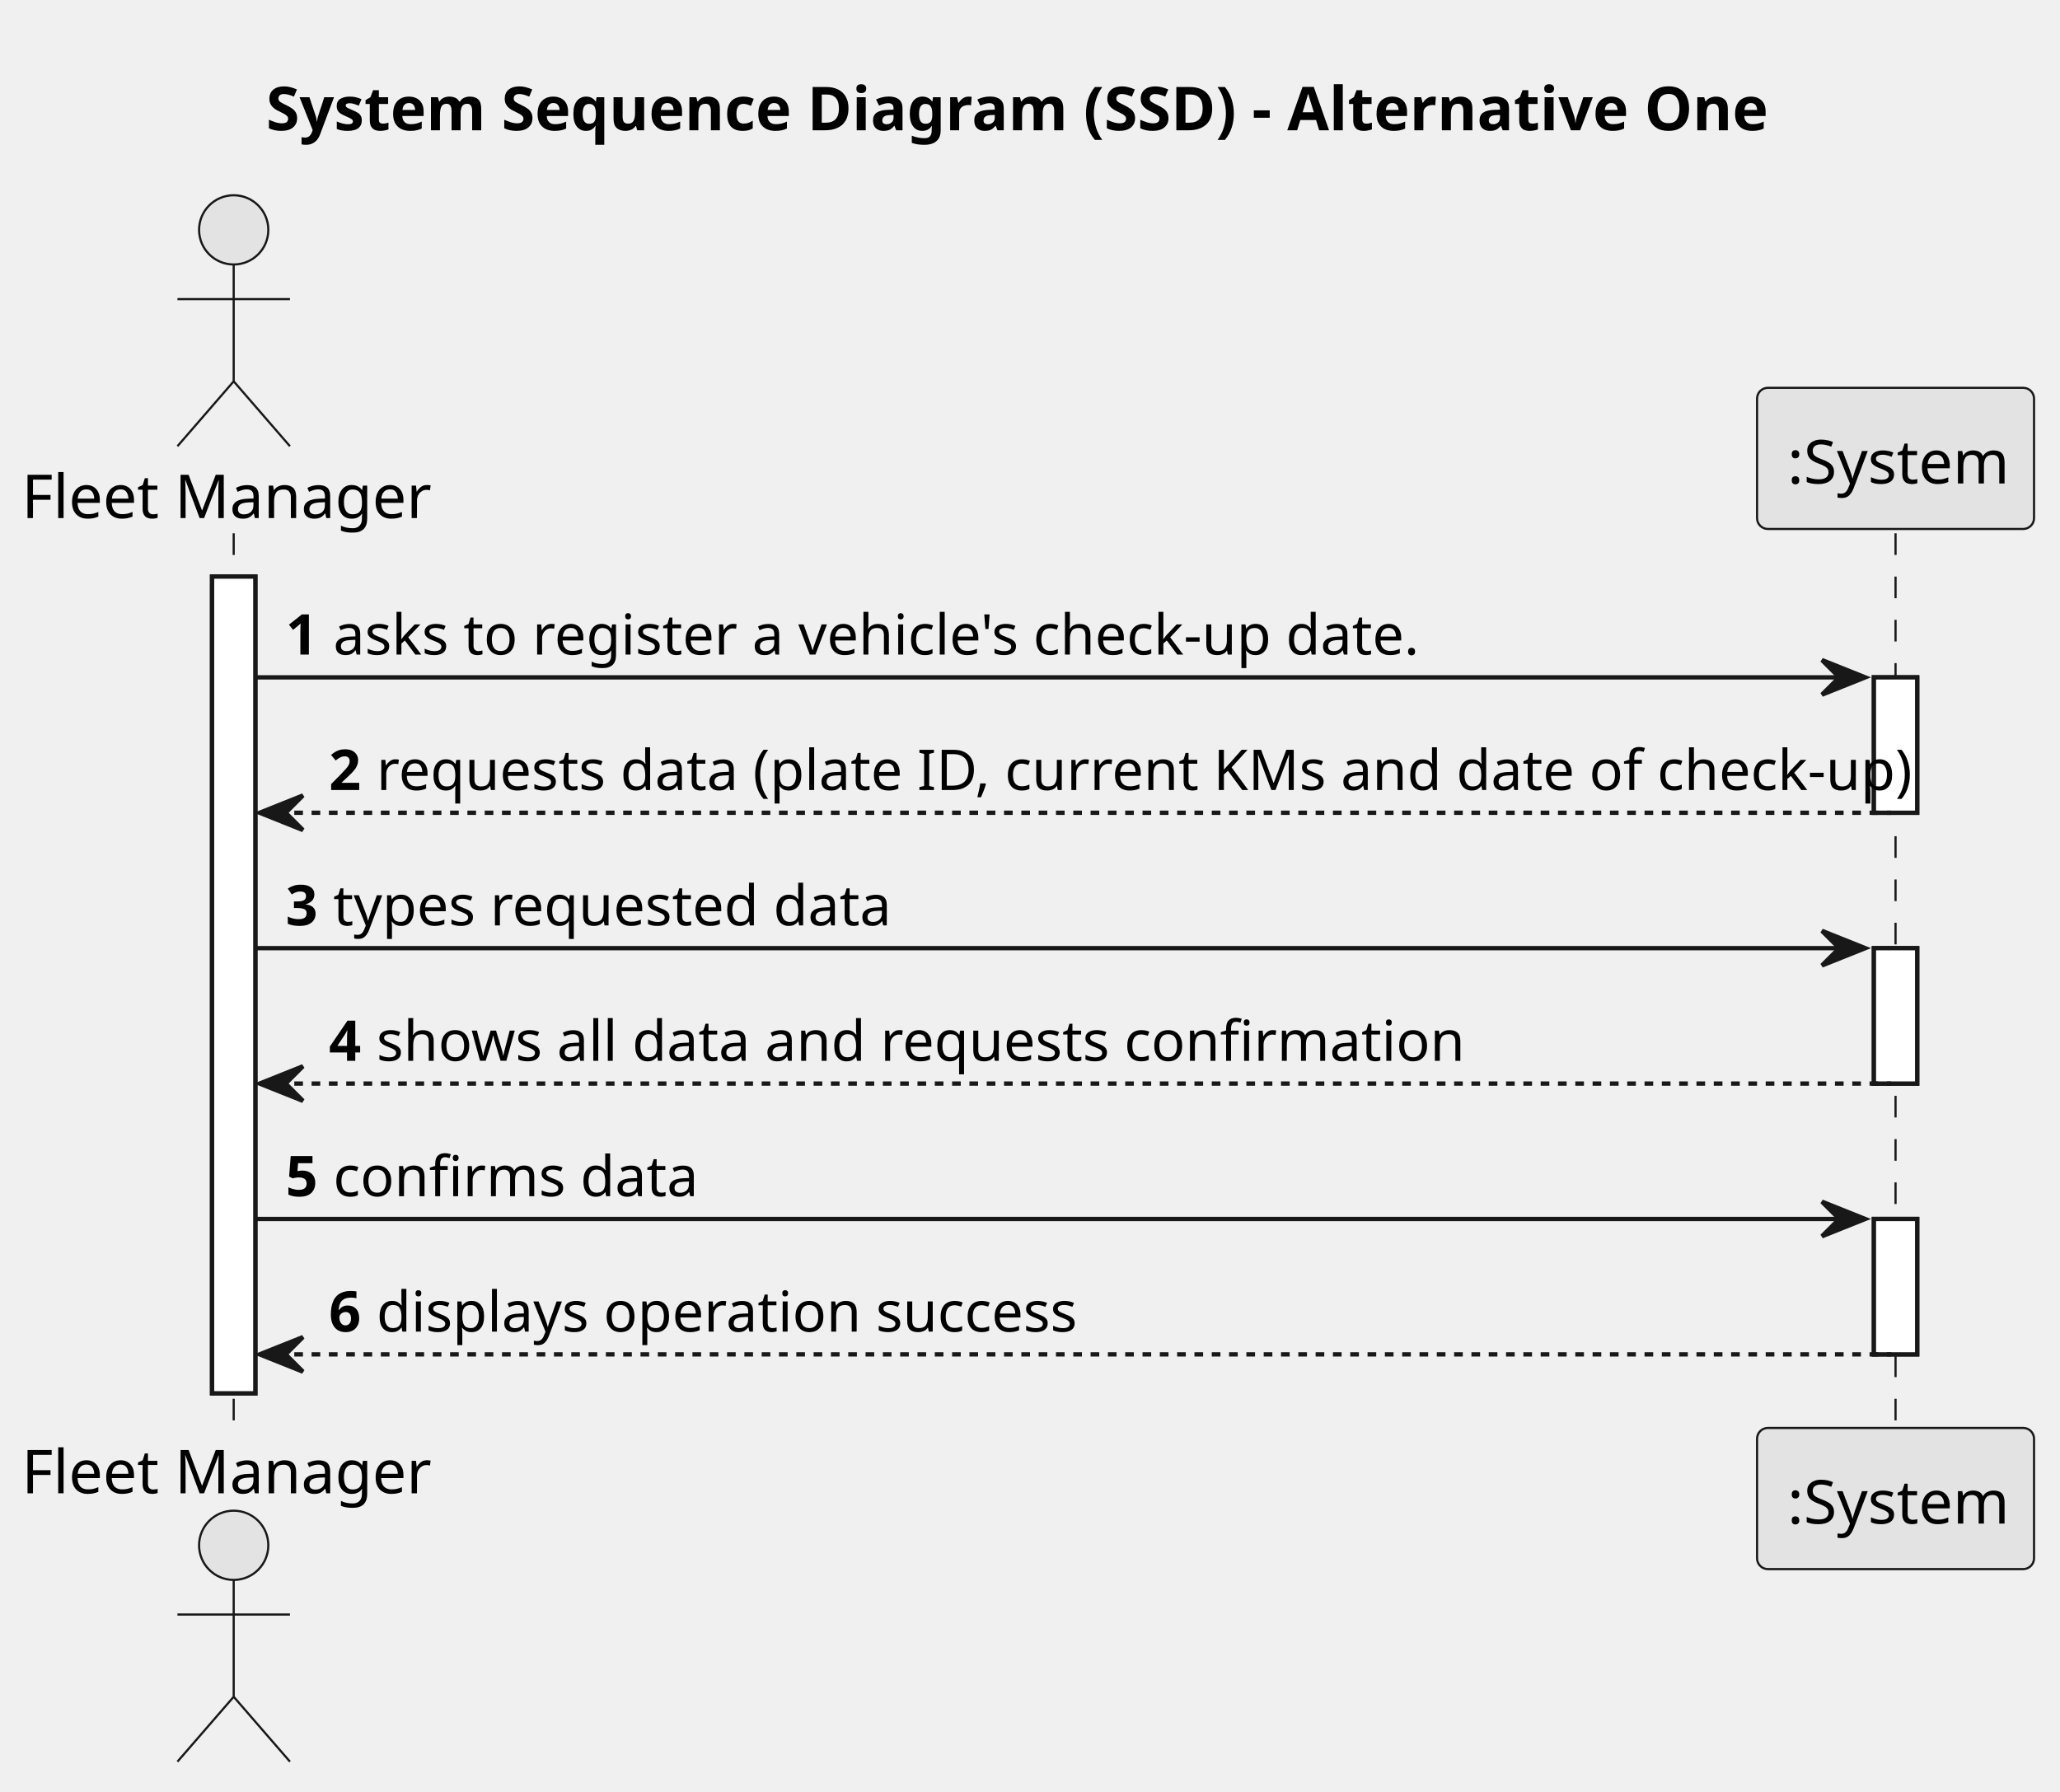
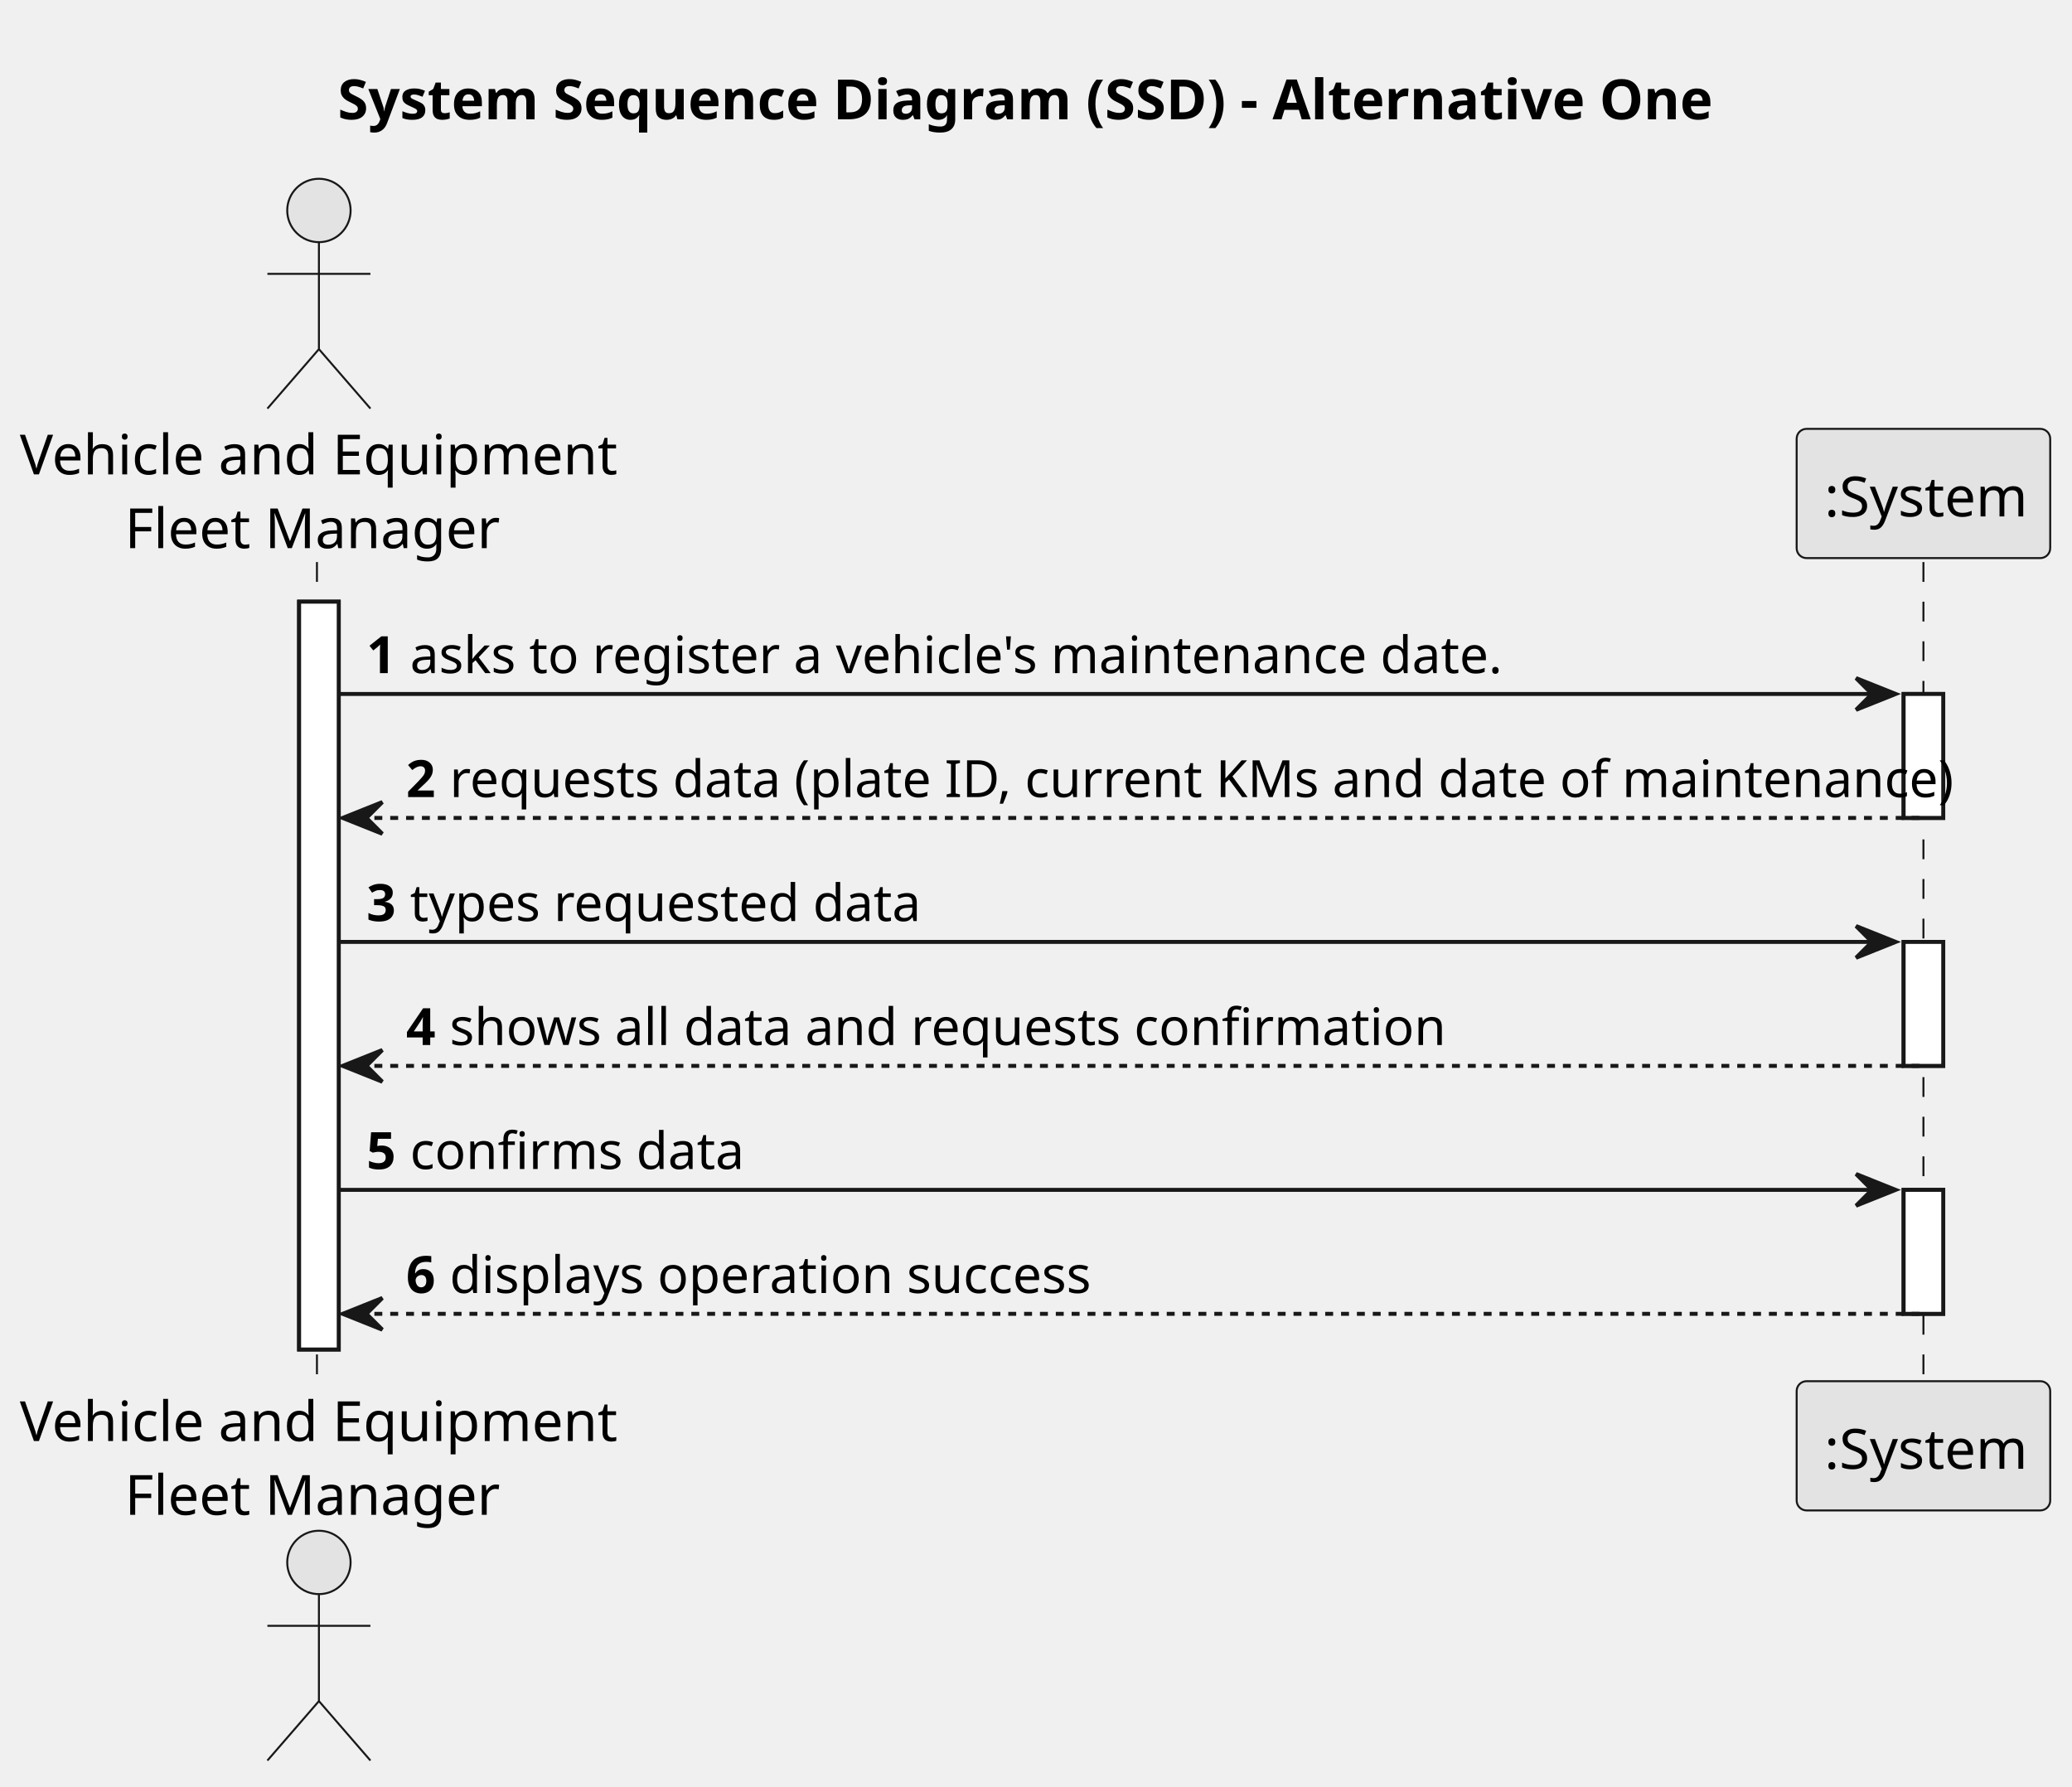
- <svg xmlns="http://www.w3.org/2000/svg" contentStyleType="text/css" height="414px" preserveAspectRatio="none" style="width:476px;height:414px;background:#FFFFFF;" version="1.1" viewBox="0 0 476 414" width="476px" zoomAndPan="magnify">
+ <svg xmlns="http://www.w3.org/2000/svg" contentStyleType="text/css" height="451px" preserveAspectRatio="none" style="width:523px;height:451px;background:#FFFFFF;" version="1.1" viewBox="0 0 523 451" width="523px" zoomAndPan="magnify">
  <defs />
  <g>
-     <text fill="#000000" font-family="sans-serif" font-size="14" font-weight="bold" lengthAdjust="spacing" textLength="351" x="61.5" y="30.107">System Sequence Diagram (SSD) - Alternative One</text>
-     <rect fill="#FFFFFF" height="188.746" style="stroke:#181818;stroke-width:1.0;" width="10" x="49" y="133.242" />
-     <rect fill="#FFFFFF" height="31.291" style="stroke:#181818;stroke-width:1.0;" width="10" x="433" y="156.533" />
-     <rect fill="#FFFFFF" height="31.291" style="stroke:#181818;stroke-width:1.0;" width="10" x="433" y="219.115" />
-     <rect fill="#FFFFFF" height="31.291" style="stroke:#181818;stroke-width:1.0;" width="10" x="433" y="281.697" />
-     <line style="stroke:#181818;stroke-width:0.5;stroke-dasharray:5.0,5.0;" x1="54" x2="54" y1="123.242" y2="330.988" />
-     <line style="stroke:#181818;stroke-width:0.5;stroke-dasharray:5.0,5.0;" x1="438" x2="438" y1="123.242" y2="330.988" />
-     <text fill="#000000" font-family="sans-serif" font-size="14" lengthAdjust="spacing" textLength="92" x="5" y="119.728">Fleet Manager</text>
-     <ellipse cx="54" cy="53.121" fill="#E3E3E3" rx="8" ry="8" style="stroke:#181818;stroke-width:0.5;" />
-     <path d="M54,61.121 L54,88.121 M41,69.121 L67,69.121 M54,88.121 L41,103.121 M54,88.121 L67,103.121 " fill="none" style="stroke:#181818;stroke-width:0.5;" />
-     <text fill="#000000" font-family="sans-serif" font-size="14" lengthAdjust="spacing" textLength="92" x="5" y="345.096">Fleet Manager</text>
-     <ellipse cx="54" cy="357.109" fill="#E3E3E3" rx="8" ry="8" style="stroke:#181818;stroke-width:0.5;" />
-     <path d="M54,365.109 L54,392.109 M41,373.109 L67,373.109 M54,392.109 L41,407.109 M54,392.109 L67,407.109 " fill="none" style="stroke:#181818;stroke-width:0.5;" />
-     <rect fill="#E3E3E3" height="32.621" rx="2.5" ry="2.5" style="stroke:#181818;stroke-width:0.5;" width="64" x="406" y="89.621" />
-     <text fill="#000000" font-family="sans-serif" font-size="14" lengthAdjust="spacing" textLength="50" x="413" y="111.728">:System</text>
-     <rect fill="#E3E3E3" height="32.621" rx="2.5" ry="2.5" style="stroke:#181818;stroke-width:0.5;" width="64" x="406" y="329.988" />
-     <text fill="#000000" font-family="sans-serif" font-size="14" lengthAdjust="spacing" textLength="50" x="413" y="352.096">:System</text>
-     <rect fill="#FFFFFF" height="188.746" style="stroke:#181818;stroke-width:1.0;" width="10" x="49" y="133.242" />
-     <rect fill="#FFFFFF" height="31.291" style="stroke:#181818;stroke-width:1.0;" width="10" x="433" y="156.533" />
-     <rect fill="#FFFFFF" height="31.291" style="stroke:#181818;stroke-width:1.0;" width="10" x="433" y="219.115" />
-     <rect fill="#FFFFFF" height="31.291" style="stroke:#181818;stroke-width:1.0;" width="10" x="433" y="281.697" />
-     <polygon fill="#181818" points="421,152.533,431,156.533,421,160.533,425,156.533" style="stroke:#181818;stroke-width:1.0;" />
-     <line style="stroke:#181818;stroke-width:1.0;" x1="59" x2="427" y1="156.533" y2="156.533" />
-     <text fill="#000000" font-family="sans-serif" font-size="13" font-weight="bold" lengthAdjust="spacing" textLength="7" x="66" y="151.27">1</text>
-     <text fill="#000000" font-family="sans-serif" font-size="13" lengthAdjust="spacing" textLength="243" x="77" y="151.27">asks to register a vehicle's check-up date.</text>
-     <polygon fill="#181818" points="70,183.824,60,187.824,70,191.824,66,187.824" style="stroke:#181818;stroke-width:1.0;" />
-     <line style="stroke:#181818;stroke-width:1.0;stroke-dasharray:2.0,2.0;" x1="64" x2="437" y1="187.824" y2="187.824" />
-     <text fill="#000000" font-family="sans-serif" font-size="13" font-weight="bold" lengthAdjust="spacing" textLength="7" x="76" y="182.561">2</text>
-     <text fill="#000000" font-family="sans-serif" font-size="13" lengthAdjust="spacing" textLength="339" x="87" y="182.561">requests data (plate ID, current KMs and date of check-up)</text>
-     <polygon fill="#181818" points="421,215.115,431,219.115,421,223.115,425,219.115" style="stroke:#181818;stroke-width:1.0;" />
-     <line style="stroke:#181818;stroke-width:1.0;" x1="59" x2="427" y1="219.115" y2="219.115" />
-     <text fill="#000000" font-family="sans-serif" font-size="13" font-weight="bold" lengthAdjust="spacing" textLength="7" x="66" y="213.852">3</text>
-     <text fill="#000000" font-family="sans-serif" font-size="13" lengthAdjust="spacing" textLength="122" x="77" y="213.852">types requested data</text>
-     <polygon fill="#181818" points="70,246.406,60,250.406,70,254.406,66,250.406" style="stroke:#181818;stroke-width:1.0;" />
-     <line style="stroke:#181818;stroke-width:1.0;stroke-dasharray:2.0,2.0;" x1="64" x2="437" y1="250.406" y2="250.406" />
-     <text fill="#000000" font-family="sans-serif" font-size="13" font-weight="bold" lengthAdjust="spacing" textLength="7" x="76" y="245.144">4</text>
-     <text fill="#000000" font-family="sans-serif" font-size="13" lengthAdjust="spacing" textLength="236" x="87" y="245.144">shows all data and requests confirmation</text>
-     <polygon fill="#181818" points="421,277.697,431,281.697,421,285.697,425,281.697" style="stroke:#181818;stroke-width:1.0;" />
-     <line style="stroke:#181818;stroke-width:1.0;" x1="59" x2="427" y1="281.697" y2="281.697" />
-     <text fill="#000000" font-family="sans-serif" font-size="13" font-weight="bold" lengthAdjust="spacing" textLength="7" x="66" y="276.435">5</text>
-     <text fill="#000000" font-family="sans-serif" font-size="13" lengthAdjust="spacing" textLength="78" x="77" y="276.435">confirms data</text>
-     <polygon fill="#181818" points="70,308.988,60,312.988,70,316.988,66,312.988" style="stroke:#181818;stroke-width:1.0;" />
-     <line style="stroke:#181818;stroke-width:1.0;stroke-dasharray:2.0,2.0;" x1="64" x2="437" y1="312.988" y2="312.988" />
-     <text fill="#000000" font-family="sans-serif" font-size="13" font-weight="bold" lengthAdjust="spacing" textLength="7" x="76" y="307.726">6</text>
-     <text fill="#000000" font-family="sans-serif" font-size="13" lengthAdjust="spacing" textLength="158" x="87" y="307.726">displays operation success</text>
+     <text fill="#000000" font-family="sans-serif" font-size="14" font-weight="bold" lengthAdjust="spacing" textLength="351" x="85.25" y="30.107">System Sequence Diagram (SSD) - Alternative One</text>
+     <rect fill="#FFFFFF" height="188.746" style="stroke:#181818;stroke-width:1.0;" width="10" x="75.5" y="151.863" />
+     <rect fill="#FFFFFF" height="31.291" style="stroke:#181818;stroke-width:1.0;" width="10" x="480.5" y="175.154" />
+     <rect fill="#FFFFFF" height="31.291" style="stroke:#181818;stroke-width:1.0;" width="10" x="480.5" y="237.736" />
+     <rect fill="#FFFFFF" height="31.291" style="stroke:#181818;stroke-width:1.0;" width="10" x="480.5" y="300.318" />
+     <line style="stroke:#181818;stroke-width:0.5;stroke-dasharray:5.0,5.0;" x1="80" x2="80" y1="141.863" y2="349.609" />
+     <line style="stroke:#181818;stroke-width:0.5;stroke-dasharray:5.0,5.0;" x1="485.5" x2="485.5" y1="141.863" y2="349.609" />
+     <text fill="#000000" font-family="sans-serif" font-size="14" lengthAdjust="spacing" textLength="145" x="5" y="119.728">Vehicle and Equipment</text>
+     <text fill="#000000" font-family="sans-serif" font-size="14" lengthAdjust="spacing" textLength="92" x="31.5" y="138.35">Fleet Manager</text>
+     <ellipse cx="80.5" cy="53.121" fill="#E3E3E3" rx="8" ry="8" style="stroke:#181818;stroke-width:0.5;" />
+     <path d="M80.5,61.121 L80.5,88.121 M67.5,69.121 L93.5,69.121 M80.5,88.121 L67.5,103.121 M80.5,88.121 L93.5,103.121 " fill="none" style="stroke:#181818;stroke-width:0.5;" />
+     <text fill="#000000" font-family="sans-serif" font-size="14" lengthAdjust="spacing" textLength="145" x="5" y="363.717">Vehicle and Equipment</text>
+     <text fill="#000000" font-family="sans-serif" font-size="14" lengthAdjust="spacing" textLength="92" x="31.5" y="382.338">Fleet Manager</text>
+     <ellipse cx="80.5" cy="394.352" fill="#E3E3E3" rx="8" ry="8" style="stroke:#181818;stroke-width:0.5;" />
+     <path d="M80.5,402.352 L80.5,429.352 M67.5,410.352 L93.5,410.352 M80.5,429.352 L67.5,444.352 M80.5,429.352 L93.5,444.352 " fill="none" style="stroke:#181818;stroke-width:0.5;" />
+     <rect fill="#E3E3E3" height="32.621" rx="2.5" ry="2.5" style="stroke:#181818;stroke-width:0.5;" width="64" x="453.5" y="108.242" />
+     <text fill="#000000" font-family="sans-serif" font-size="14" lengthAdjust="spacing" textLength="50" x="460.5" y="130.35">:System</text>
+     <rect fill="#E3E3E3" height="32.621" rx="2.5" ry="2.5" style="stroke:#181818;stroke-width:0.5;" width="64" x="453.5" y="348.609" />
+     <text fill="#000000" font-family="sans-serif" font-size="14" lengthAdjust="spacing" textLength="50" x="460.5" y="370.717">:System</text>
+     <rect fill="#FFFFFF" height="188.746" style="stroke:#181818;stroke-width:1.0;" width="10" x="75.5" y="151.863" />
+     <rect fill="#FFFFFF" height="31.291" style="stroke:#181818;stroke-width:1.0;" width="10" x="480.5" y="175.154" />
+     <rect fill="#FFFFFF" height="31.291" style="stroke:#181818;stroke-width:1.0;" width="10" x="480.5" y="237.736" />
+     <rect fill="#FFFFFF" height="31.291" style="stroke:#181818;stroke-width:1.0;" width="10" x="480.5" y="300.318" />
+     <polygon fill="#181818" points="468.5,171.154,478.5,175.154,468.5,179.154,472.5,175.154" style="stroke:#181818;stroke-width:1.0;" />
+     <line style="stroke:#181818;stroke-width:1.0;" x1="85.5" x2="474.5" y1="175.154" y2="175.154" />
+     <text fill="#000000" font-family="sans-serif" font-size="13" font-weight="bold" lengthAdjust="spacing" textLength="7" x="92.5" y="169.892">1</text>
+     <text fill="#000000" font-family="sans-serif" font-size="13" lengthAdjust="spacing" textLength="264" x="103.5" y="169.892">asks to register a vehicle's maintenance date.</text>
+     <polygon fill="#181818" points="96.5,202.445,86.5,206.445,96.5,210.445,92.5,206.445" style="stroke:#181818;stroke-width:1.0;" />
+     <line style="stroke:#181818;stroke-width:1.0;stroke-dasharray:2.0,2.0;" x1="90.5" x2="484.5" y1="206.445" y2="206.445" />
+     <text fill="#000000" font-family="sans-serif" font-size="13" font-weight="bold" lengthAdjust="spacing" textLength="7" x="102.5" y="201.183">2</text>
+     <text fill="#000000" font-family="sans-serif" font-size="13" lengthAdjust="spacing" textLength="360" x="113.5" y="201.183">requests data (plate ID, current KMs and date of maintenance)</text>
+     <polygon fill="#181818" points="468.5,233.736,478.5,237.736,468.5,241.736,472.5,237.736" style="stroke:#181818;stroke-width:1.0;" />
+     <line style="stroke:#181818;stroke-width:1.0;" x1="85.5" x2="474.5" y1="237.736" y2="237.736" />
+     <text fill="#000000" font-family="sans-serif" font-size="13" font-weight="bold" lengthAdjust="spacing" textLength="7" x="92.5" y="232.474">3</text>
+     <text fill="#000000" font-family="sans-serif" font-size="13" lengthAdjust="spacing" textLength="122" x="103.5" y="232.474">types requested data</text>
+     <polygon fill="#181818" points="96.5,265.027,86.5,269.027,96.5,273.027,92.5,269.027" style="stroke:#181818;stroke-width:1.0;" />
+     <line style="stroke:#181818;stroke-width:1.0;stroke-dasharray:2.0,2.0;" x1="90.5" x2="484.5" y1="269.027" y2="269.027" />
+     <text fill="#000000" font-family="sans-serif" font-size="13" font-weight="bold" lengthAdjust="spacing" textLength="7" x="102.5" y="263.765">4</text>
+     <text fill="#000000" font-family="sans-serif" font-size="13" lengthAdjust="spacing" textLength="236" x="113.5" y="263.765">shows all data and requests confirmation</text>
+     <polygon fill="#181818" points="468.5,296.318,478.5,300.318,468.5,304.318,472.5,300.318" style="stroke:#181818;stroke-width:1.0;" />
+     <line style="stroke:#181818;stroke-width:1.0;" x1="85.5" x2="474.5" y1="300.318" y2="300.318" />
+     <text fill="#000000" font-family="sans-serif" font-size="13" font-weight="bold" lengthAdjust="spacing" textLength="7" x="92.5" y="295.056">5</text>
+     <text fill="#000000" font-family="sans-serif" font-size="13" lengthAdjust="spacing" textLength="78" x="103.5" y="295.056">confirms data</text>
+     <polygon fill="#181818" points="96.5,327.609,86.5,331.609,96.5,335.609,92.5,331.609" style="stroke:#181818;stroke-width:1.0;" />
+     <line style="stroke:#181818;stroke-width:1.0;stroke-dasharray:2.0,2.0;" x1="90.5" x2="484.5" y1="331.609" y2="331.609" />
+     <text fill="#000000" font-family="sans-serif" font-size="13" font-weight="bold" lengthAdjust="spacing" textLength="7" x="102.5" y="326.347">6</text>
+     <text fill="#000000" font-family="sans-serif" font-size="13" lengthAdjust="spacing" textLength="158" x="113.5" y="326.347">displays operation success</text>
  </g>
</svg>
